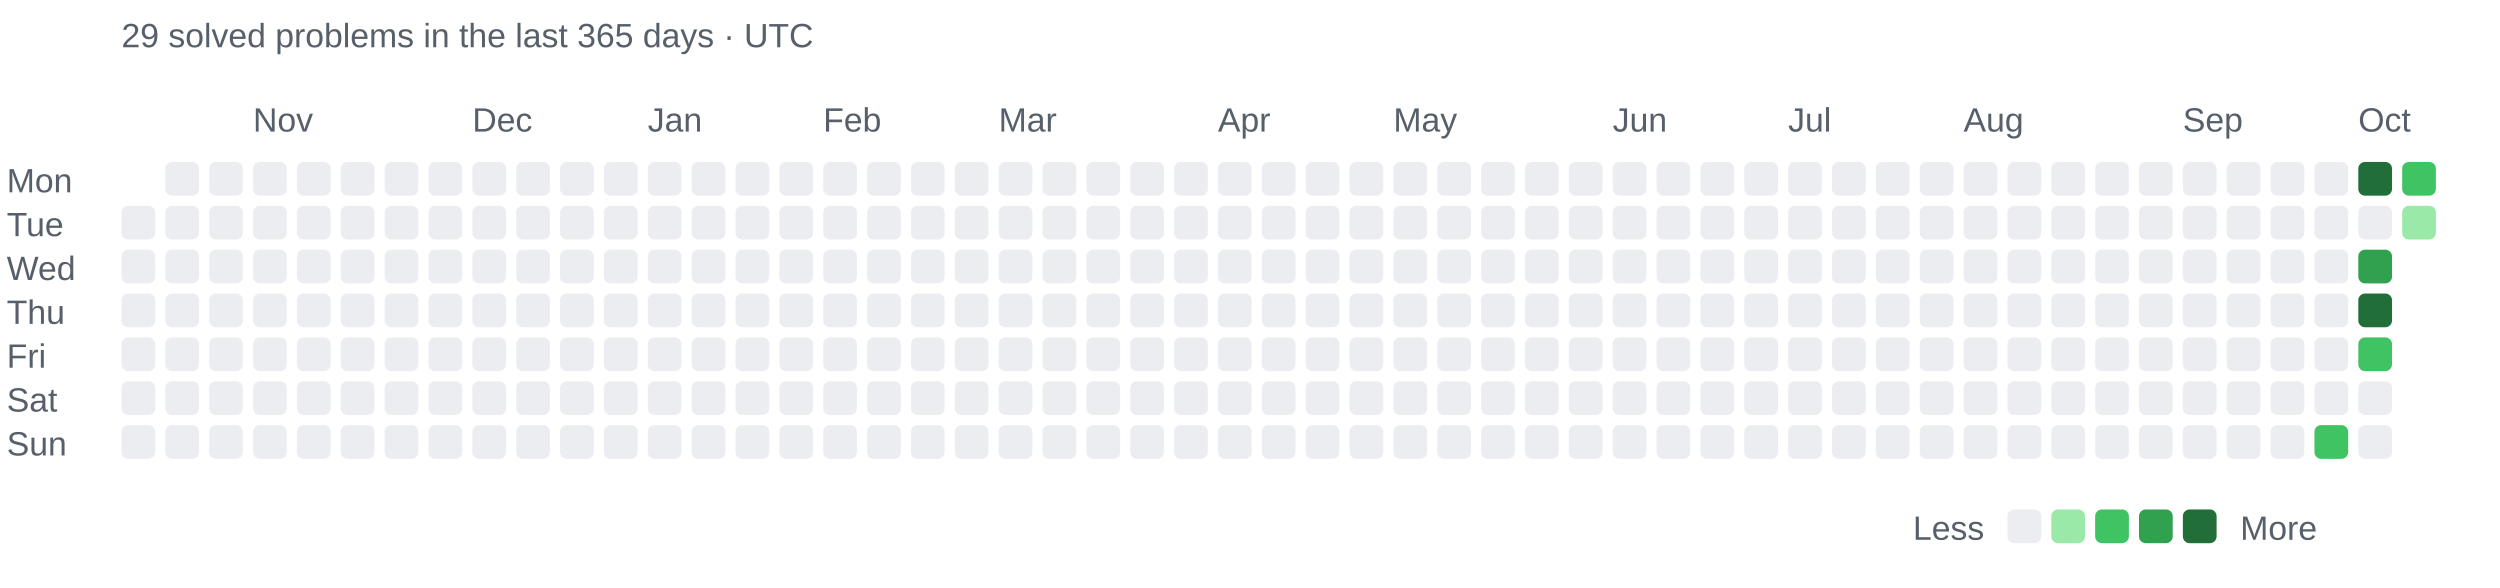
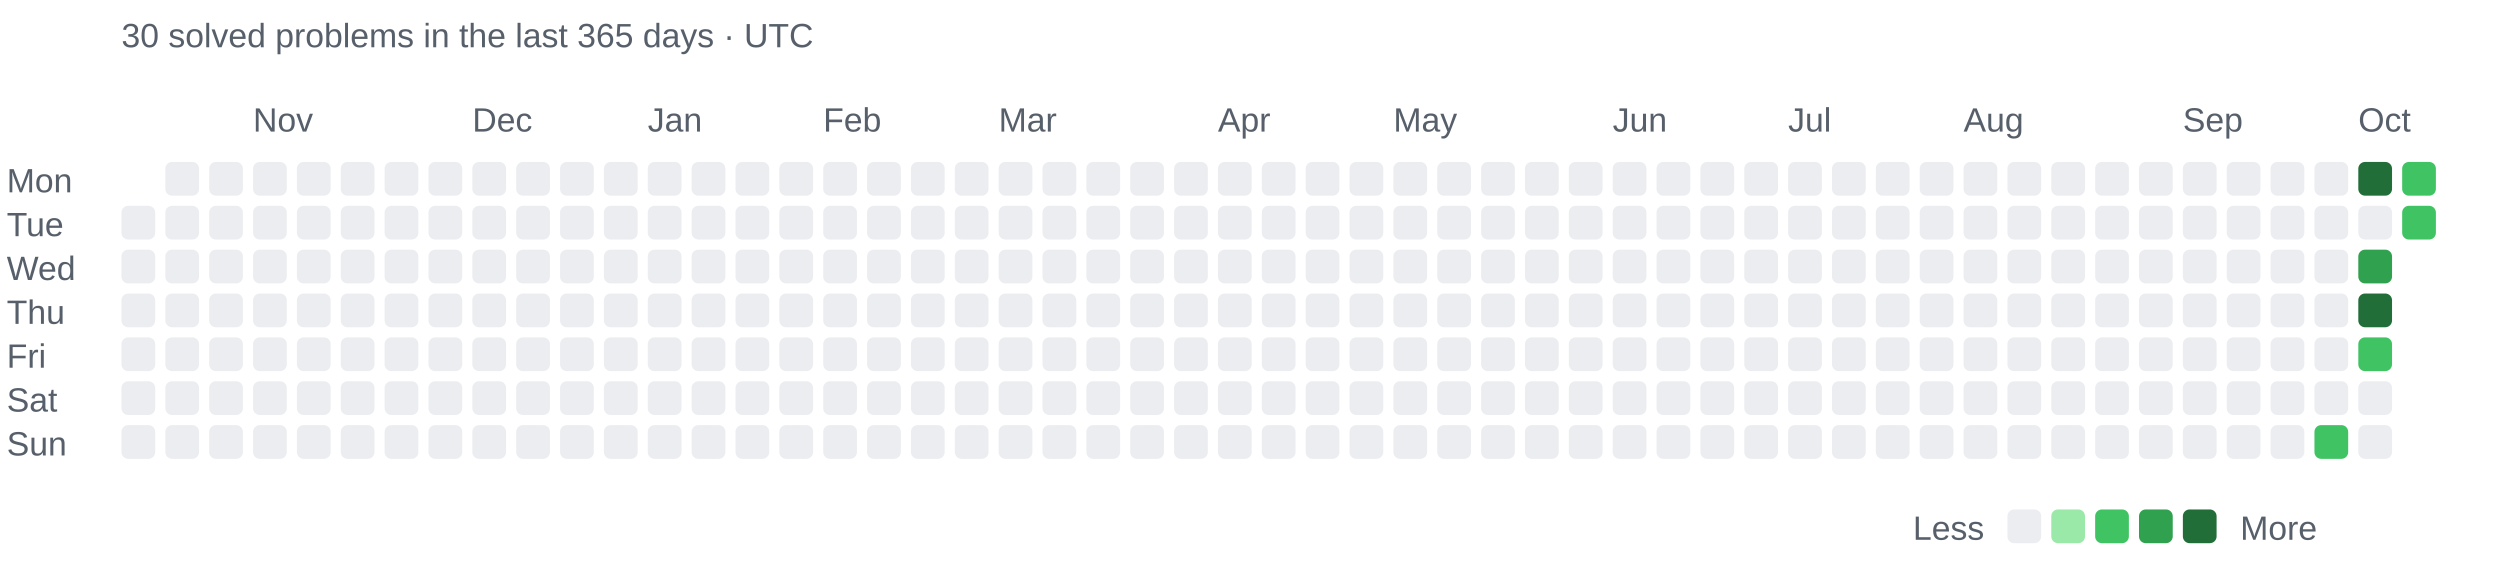
<svg xmlns="http://www.w3.org/2000/svg" width="741" height="174" viewBox="0 0 741 174" role="img" aria-labelledby="title description">
  <g font-family="Arial, sans-serif" font-size="10" fill="#57606a">
-     <text x="36" y="14">29 solved problems in the last 365 days · UTC</text>
+     <text x="36" y="14">30 solved problems in the last 365 days · UTC</text>
    <text x="2" y="57">Mon</text>
    <text x="2" y="70">Tue</text>
    <text x="2" y="83">Wed</text>
    <text x="2" y="96">Thu</text>
    <text x="2" y="109">Fri</text>
    <text x="2" y="122">Sat</text>
    <text x="2" y="135">Sun</text>
    <rect x="36" y="61" width="10" height="10" rx="2" fill="#ebedf0" data-date="2025-10-07" data-count="0" />
    <rect x="36" y="74" width="10" height="10" rx="2" fill="#ebedf0" data-date="2025-10-08" data-count="0" />
    <rect x="36" y="87" width="10" height="10" rx="2" fill="#ebedf0" data-date="2025-10-09" data-count="0" />
    <rect x="36" y="100" width="10" height="10" rx="2" fill="#ebedf0" data-date="2025-10-10" data-count="0" />
    <rect x="36" y="113" width="10" height="10" rx="2" fill="#ebedf0" data-date="2025-10-11" data-count="0" />
    <rect x="36" y="126" width="10" height="10" rx="2" fill="#ebedf0" data-date="2025-10-12" data-count="0" />
    <rect x="49" y="48" width="10" height="10" rx="2" fill="#ebedf0" data-date="2025-10-13" data-count="0" />
    <rect x="49" y="61" width="10" height="10" rx="2" fill="#ebedf0" data-date="2025-10-14" data-count="0" />
    <rect x="49" y="74" width="10" height="10" rx="2" fill="#ebedf0" data-date="2025-10-15" data-count="0" />
    <rect x="49" y="87" width="10" height="10" rx="2" fill="#ebedf0" data-date="2025-10-16" data-count="0" />
    <rect x="49" y="100" width="10" height="10" rx="2" fill="#ebedf0" data-date="2025-10-17" data-count="0" />
    <rect x="49" y="113" width="10" height="10" rx="2" fill="#ebedf0" data-date="2025-10-18" data-count="0" />
    <rect x="49" y="126" width="10" height="10" rx="2" fill="#ebedf0" data-date="2025-10-19" data-count="0" />
    <rect x="62" y="48" width="10" height="10" rx="2" fill="#ebedf0" data-date="2025-10-20" data-count="0" />
    <rect x="62" y="61" width="10" height="10" rx="2" fill="#ebedf0" data-date="2025-10-21" data-count="0" />
    <rect x="62" y="74" width="10" height="10" rx="2" fill="#ebedf0" data-date="2025-10-22" data-count="0" />
    <rect x="62" y="87" width="10" height="10" rx="2" fill="#ebedf0" data-date="2025-10-23" data-count="0" />
    <rect x="62" y="100" width="10" height="10" rx="2" fill="#ebedf0" data-date="2025-10-24" data-count="0" />
    <rect x="62" y="113" width="10" height="10" rx="2" fill="#ebedf0" data-date="2025-10-25" data-count="0" />
    <rect x="62" y="126" width="10" height="10" rx="2" fill="#ebedf0" data-date="2025-10-26" data-count="0" />
    <rect x="75" y="48" width="10" height="10" rx="2" fill="#ebedf0" data-date="2025-10-27" data-count="0" />
    <rect x="75" y="61" width="10" height="10" rx="2" fill="#ebedf0" data-date="2025-10-28" data-count="0" />
    <rect x="75" y="74" width="10" height="10" rx="2" fill="#ebedf0" data-date="2025-10-29" data-count="0" />
    <rect x="75" y="87" width="10" height="10" rx="2" fill="#ebedf0" data-date="2025-10-30" data-count="0" />
    <rect x="75" y="100" width="10" height="10" rx="2" fill="#ebedf0" data-date="2025-10-31" data-count="0" />
    <text x="75" y="39">Nov</text>
    <rect x="75" y="113" width="10" height="10" rx="2" fill="#ebedf0" data-date="2025-11-01" data-count="0" />
    <rect x="75" y="126" width="10" height="10" rx="2" fill="#ebedf0" data-date="2025-11-02" data-count="0" />
    <rect x="88" y="48" width="10" height="10" rx="2" fill="#ebedf0" data-date="2025-11-03" data-count="0" />
    <rect x="88" y="61" width="10" height="10" rx="2" fill="#ebedf0" data-date="2025-11-04" data-count="0" />
    <rect x="88" y="74" width="10" height="10" rx="2" fill="#ebedf0" data-date="2025-11-05" data-count="0" />
    <rect x="88" y="87" width="10" height="10" rx="2" fill="#ebedf0" data-date="2025-11-06" data-count="0" />
    <rect x="88" y="100" width="10" height="10" rx="2" fill="#ebedf0" data-date="2025-11-07" data-count="0" />
    <rect x="88" y="113" width="10" height="10" rx="2" fill="#ebedf0" data-date="2025-11-08" data-count="0" />
    <rect x="88" y="126" width="10" height="10" rx="2" fill="#ebedf0" data-date="2025-11-09" data-count="0" />
    <rect x="101" y="48" width="10" height="10" rx="2" fill="#ebedf0" data-date="2025-11-10" data-count="0" />
    <rect x="101" y="61" width="10" height="10" rx="2" fill="#ebedf0" data-date="2025-11-11" data-count="0" />
    <rect x="101" y="74" width="10" height="10" rx="2" fill="#ebedf0" data-date="2025-11-12" data-count="0" />
    <rect x="101" y="87" width="10" height="10" rx="2" fill="#ebedf0" data-date="2025-11-13" data-count="0" />
    <rect x="101" y="100" width="10" height="10" rx="2" fill="#ebedf0" data-date="2025-11-14" data-count="0" />
    <rect x="101" y="113" width="10" height="10" rx="2" fill="#ebedf0" data-date="2025-11-15" data-count="0" />
    <rect x="101" y="126" width="10" height="10" rx="2" fill="#ebedf0" data-date="2025-11-16" data-count="0" />
    <rect x="114" y="48" width="10" height="10" rx="2" fill="#ebedf0" data-date="2025-11-17" data-count="0" />
    <rect x="114" y="61" width="10" height="10" rx="2" fill="#ebedf0" data-date="2025-11-18" data-count="0" />
    <rect x="114" y="74" width="10" height="10" rx="2" fill="#ebedf0" data-date="2025-11-19" data-count="0" />
    <rect x="114" y="87" width="10" height="10" rx="2" fill="#ebedf0" data-date="2025-11-20" data-count="0" />
    <rect x="114" y="100" width="10" height="10" rx="2" fill="#ebedf0" data-date="2025-11-21" data-count="0" />
    <rect x="114" y="113" width="10" height="10" rx="2" fill="#ebedf0" data-date="2025-11-22" data-count="0" />
    <rect x="114" y="126" width="10" height="10" rx="2" fill="#ebedf0" data-date="2025-11-23" data-count="0" />
    <rect x="127" y="48" width="10" height="10" rx="2" fill="#ebedf0" data-date="2025-11-24" data-count="0" />
    <rect x="127" y="61" width="10" height="10" rx="2" fill="#ebedf0" data-date="2025-11-25" data-count="0" />
    <rect x="127" y="74" width="10" height="10" rx="2" fill="#ebedf0" data-date="2025-11-26" data-count="0" />
    <rect x="127" y="87" width="10" height="10" rx="2" fill="#ebedf0" data-date="2025-11-27" data-count="0" />
    <rect x="127" y="100" width="10" height="10" rx="2" fill="#ebedf0" data-date="2025-11-28" data-count="0" />
    <rect x="127" y="113" width="10" height="10" rx="2" fill="#ebedf0" data-date="2025-11-29" data-count="0" />
    <rect x="127" y="126" width="10" height="10" rx="2" fill="#ebedf0" data-date="2025-11-30" data-count="0" />
    <text x="140" y="39">Dec</text>
    <rect x="140" y="48" width="10" height="10" rx="2" fill="#ebedf0" data-date="2025-12-01" data-count="0" />
    <rect x="140" y="61" width="10" height="10" rx="2" fill="#ebedf0" data-date="2025-12-02" data-count="0" />
    <rect x="140" y="74" width="10" height="10" rx="2" fill="#ebedf0" data-date="2025-12-03" data-count="0" />
    <rect x="140" y="87" width="10" height="10" rx="2" fill="#ebedf0" data-date="2025-12-04" data-count="0" />
    <rect x="140" y="100" width="10" height="10" rx="2" fill="#ebedf0" data-date="2025-12-05" data-count="0" />
    <rect x="140" y="113" width="10" height="10" rx="2" fill="#ebedf0" data-date="2025-12-06" data-count="0" />
    <rect x="140" y="126" width="10" height="10" rx="2" fill="#ebedf0" data-date="2025-12-07" data-count="0" />
    <rect x="153" y="48" width="10" height="10" rx="2" fill="#ebedf0" data-date="2025-12-08" data-count="0" />
    <rect x="153" y="61" width="10" height="10" rx="2" fill="#ebedf0" data-date="2025-12-09" data-count="0" />
    <rect x="153" y="74" width="10" height="10" rx="2" fill="#ebedf0" data-date="2025-12-10" data-count="0" />
    <rect x="153" y="87" width="10" height="10" rx="2" fill="#ebedf0" data-date="2025-12-11" data-count="0" />
    <rect x="153" y="100" width="10" height="10" rx="2" fill="#ebedf0" data-date="2025-12-12" data-count="0" />
    <rect x="153" y="113" width="10" height="10" rx="2" fill="#ebedf0" data-date="2025-12-13" data-count="0" />
    <rect x="153" y="126" width="10" height="10" rx="2" fill="#ebedf0" data-date="2025-12-14" data-count="0" />
    <rect x="166" y="48" width="10" height="10" rx="2" fill="#ebedf0" data-date="2025-12-15" data-count="0" />
    <rect x="166" y="61" width="10" height="10" rx="2" fill="#ebedf0" data-date="2025-12-16" data-count="0" />
    <rect x="166" y="74" width="10" height="10" rx="2" fill="#ebedf0" data-date="2025-12-17" data-count="0" />
    <rect x="166" y="87" width="10" height="10" rx="2" fill="#ebedf0" data-date="2025-12-18" data-count="0" />
    <rect x="166" y="100" width="10" height="10" rx="2" fill="#ebedf0" data-date="2025-12-19" data-count="0" />
    <rect x="166" y="113" width="10" height="10" rx="2" fill="#ebedf0" data-date="2025-12-20" data-count="0" />
    <rect x="166" y="126" width="10" height="10" rx="2" fill="#ebedf0" data-date="2025-12-21" data-count="0" />
    <rect x="179" y="48" width="10" height="10" rx="2" fill="#ebedf0" data-date="2025-12-22" data-count="0" />
    <rect x="179" y="61" width="10" height="10" rx="2" fill="#ebedf0" data-date="2025-12-23" data-count="0" />
    <rect x="179" y="74" width="10" height="10" rx="2" fill="#ebedf0" data-date="2025-12-24" data-count="0" />
    <rect x="179" y="87" width="10" height="10" rx="2" fill="#ebedf0" data-date="2025-12-25" data-count="0" />
    <rect x="179" y="100" width="10" height="10" rx="2" fill="#ebedf0" data-date="2025-12-26" data-count="0" />
    <rect x="179" y="113" width="10" height="10" rx="2" fill="#ebedf0" data-date="2025-12-27" data-count="0" />
    <rect x="179" y="126" width="10" height="10" rx="2" fill="#ebedf0" data-date="2025-12-28" data-count="0" />
    <rect x="192" y="48" width="10" height="10" rx="2" fill="#ebedf0" data-date="2025-12-29" data-count="0" />
    <rect x="192" y="61" width="10" height="10" rx="2" fill="#ebedf0" data-date="2025-12-30" data-count="0" />
    <rect x="192" y="74" width="10" height="10" rx="2" fill="#ebedf0" data-date="2025-12-31" data-count="0" />
    <text x="192" y="39">Jan</text>
    <rect x="192" y="87" width="10" height="10" rx="2" fill="#ebedf0" data-date="2026-01-01" data-count="0" />
    <rect x="192" y="100" width="10" height="10" rx="2" fill="#ebedf0" data-date="2026-01-02" data-count="0" />
    <rect x="192" y="113" width="10" height="10" rx="2" fill="#ebedf0" data-date="2026-01-03" data-count="0" />
    <rect x="192" y="126" width="10" height="10" rx="2" fill="#ebedf0" data-date="2026-01-04" data-count="0" />
    <rect x="205" y="48" width="10" height="10" rx="2" fill="#ebedf0" data-date="2026-01-05" data-count="0" />
    <rect x="205" y="61" width="10" height="10" rx="2" fill="#ebedf0" data-date="2026-01-06" data-count="0" />
    <rect x="205" y="74" width="10" height="10" rx="2" fill="#ebedf0" data-date="2026-01-07" data-count="0" />
    <rect x="205" y="87" width="10" height="10" rx="2" fill="#ebedf0" data-date="2026-01-08" data-count="0" />
    <rect x="205" y="100" width="10" height="10" rx="2" fill="#ebedf0" data-date="2026-01-09" data-count="0" />
    <rect x="205" y="113" width="10" height="10" rx="2" fill="#ebedf0" data-date="2026-01-10" data-count="0" />
    <rect x="205" y="126" width="10" height="10" rx="2" fill="#ebedf0" data-date="2026-01-11" data-count="0" />
    <rect x="218" y="48" width="10" height="10" rx="2" fill="#ebedf0" data-date="2026-01-12" data-count="0" />
    <rect x="218" y="61" width="10" height="10" rx="2" fill="#ebedf0" data-date="2026-01-13" data-count="0" />
    <rect x="218" y="74" width="10" height="10" rx="2" fill="#ebedf0" data-date="2026-01-14" data-count="0" />
    <rect x="218" y="87" width="10" height="10" rx="2" fill="#ebedf0" data-date="2026-01-15" data-count="0" />
    <rect x="218" y="100" width="10" height="10" rx="2" fill="#ebedf0" data-date="2026-01-16" data-count="0" />
    <rect x="218" y="113" width="10" height="10" rx="2" fill="#ebedf0" data-date="2026-01-17" data-count="0" />
    <rect x="218" y="126" width="10" height="10" rx="2" fill="#ebedf0" data-date="2026-01-18" data-count="0" />
    <rect x="231" y="48" width="10" height="10" rx="2" fill="#ebedf0" data-date="2026-01-19" data-count="0" />
    <rect x="231" y="61" width="10" height="10" rx="2" fill="#ebedf0" data-date="2026-01-20" data-count="0" />
    <rect x="231" y="74" width="10" height="10" rx="2" fill="#ebedf0" data-date="2026-01-21" data-count="0" />
    <rect x="231" y="87" width="10" height="10" rx="2" fill="#ebedf0" data-date="2026-01-22" data-count="0" />
    <rect x="231" y="100" width="10" height="10" rx="2" fill="#ebedf0" data-date="2026-01-23" data-count="0" />
    <rect x="231" y="113" width="10" height="10" rx="2" fill="#ebedf0" data-date="2026-01-24" data-count="0" />
    <rect x="231" y="126" width="10" height="10" rx="2" fill="#ebedf0" data-date="2026-01-25" data-count="0" />
    <rect x="244" y="48" width="10" height="10" rx="2" fill="#ebedf0" data-date="2026-01-26" data-count="0" />
    <rect x="244" y="61" width="10" height="10" rx="2" fill="#ebedf0" data-date="2026-01-27" data-count="0" />
    <rect x="244" y="74" width="10" height="10" rx="2" fill="#ebedf0" data-date="2026-01-28" data-count="0" />
    <rect x="244" y="87" width="10" height="10" rx="2" fill="#ebedf0" data-date="2026-01-29" data-count="0" />
    <rect x="244" y="100" width="10" height="10" rx="2" fill="#ebedf0" data-date="2026-01-30" data-count="0" />
    <rect x="244" y="113" width="10" height="10" rx="2" fill="#ebedf0" data-date="2026-01-31" data-count="0" />
    <text x="244" y="39">Feb</text>
    <rect x="244" y="126" width="10" height="10" rx="2" fill="#ebedf0" data-date="2026-02-01" data-count="0" />
    <rect x="257" y="48" width="10" height="10" rx="2" fill="#ebedf0" data-date="2026-02-02" data-count="0" />
    <rect x="257" y="61" width="10" height="10" rx="2" fill="#ebedf0" data-date="2026-02-03" data-count="0" />
    <rect x="257" y="74" width="10" height="10" rx="2" fill="#ebedf0" data-date="2026-02-04" data-count="0" />
    <rect x="257" y="87" width="10" height="10" rx="2" fill="#ebedf0" data-date="2026-02-05" data-count="0" />
    <rect x="257" y="100" width="10" height="10" rx="2" fill="#ebedf0" data-date="2026-02-06" data-count="0" />
    <rect x="257" y="113" width="10" height="10" rx="2" fill="#ebedf0" data-date="2026-02-07" data-count="0" />
    <rect x="257" y="126" width="10" height="10" rx="2" fill="#ebedf0" data-date="2026-02-08" data-count="0" />
    <rect x="270" y="48" width="10" height="10" rx="2" fill="#ebedf0" data-date="2026-02-09" data-count="0" />
    <rect x="270" y="61" width="10" height="10" rx="2" fill="#ebedf0" data-date="2026-02-10" data-count="0" />
    <rect x="270" y="74" width="10" height="10" rx="2" fill="#ebedf0" data-date="2026-02-11" data-count="0" />
    <rect x="270" y="87" width="10" height="10" rx="2" fill="#ebedf0" data-date="2026-02-12" data-count="0" />
    <rect x="270" y="100" width="10" height="10" rx="2" fill="#ebedf0" data-date="2026-02-13" data-count="0" />
    <rect x="270" y="113" width="10" height="10" rx="2" fill="#ebedf0" data-date="2026-02-14" data-count="0" />
    <rect x="270" y="126" width="10" height="10" rx="2" fill="#ebedf0" data-date="2026-02-15" data-count="0" />
    <rect x="283" y="48" width="10" height="10" rx="2" fill="#ebedf0" data-date="2026-02-16" data-count="0" />
    <rect x="283" y="61" width="10" height="10" rx="2" fill="#ebedf0" data-date="2026-02-17" data-count="0" />
    <rect x="283" y="74" width="10" height="10" rx="2" fill="#ebedf0" data-date="2026-02-18" data-count="0" />
    <rect x="283" y="87" width="10" height="10" rx="2" fill="#ebedf0" data-date="2026-02-19" data-count="0" />
    <rect x="283" y="100" width="10" height="10" rx="2" fill="#ebedf0" data-date="2026-02-20" data-count="0" />
    <rect x="283" y="113" width="10" height="10" rx="2" fill="#ebedf0" data-date="2026-02-21" data-count="0" />
    <rect x="283" y="126" width="10" height="10" rx="2" fill="#ebedf0" data-date="2026-02-22" data-count="0" />
    <rect x="296" y="48" width="10" height="10" rx="2" fill="#ebedf0" data-date="2026-02-23" data-count="0" />
    <rect x="296" y="61" width="10" height="10" rx="2" fill="#ebedf0" data-date="2026-02-24" data-count="0" />
    <rect x="296" y="74" width="10" height="10" rx="2" fill="#ebedf0" data-date="2026-02-25" data-count="0" />
    <rect x="296" y="87" width="10" height="10" rx="2" fill="#ebedf0" data-date="2026-02-26" data-count="0" />
    <rect x="296" y="100" width="10" height="10" rx="2" fill="#ebedf0" data-date="2026-02-27" data-count="0" />
    <rect x="296" y="113" width="10" height="10" rx="2" fill="#ebedf0" data-date="2026-02-28" data-count="0" />
    <text x="296" y="39">Mar</text>
    <rect x="296" y="126" width="10" height="10" rx="2" fill="#ebedf0" data-date="2026-03-01" data-count="0" />
    <rect x="309" y="48" width="10" height="10" rx="2" fill="#ebedf0" data-date="2026-03-02" data-count="0" />
    <rect x="309" y="61" width="10" height="10" rx="2" fill="#ebedf0" data-date="2026-03-03" data-count="0" />
    <rect x="309" y="74" width="10" height="10" rx="2" fill="#ebedf0" data-date="2026-03-04" data-count="0" />
    <rect x="309" y="87" width="10" height="10" rx="2" fill="#ebedf0" data-date="2026-03-05" data-count="0" />
    <rect x="309" y="100" width="10" height="10" rx="2" fill="#ebedf0" data-date="2026-03-06" data-count="0" />
    <rect x="309" y="113" width="10" height="10" rx="2" fill="#ebedf0" data-date="2026-03-07" data-count="0" />
    <rect x="309" y="126" width="10" height="10" rx="2" fill="#ebedf0" data-date="2026-03-08" data-count="0" />
    <rect x="322" y="48" width="10" height="10" rx="2" fill="#ebedf0" data-date="2026-03-09" data-count="0" />
    <rect x="322" y="61" width="10" height="10" rx="2" fill="#ebedf0" data-date="2026-03-10" data-count="0" />
    <rect x="322" y="74" width="10" height="10" rx="2" fill="#ebedf0" data-date="2026-03-11" data-count="0" />
    <rect x="322" y="87" width="10" height="10" rx="2" fill="#ebedf0" data-date="2026-03-12" data-count="0" />
    <rect x="322" y="100" width="10" height="10" rx="2" fill="#ebedf0" data-date="2026-03-13" data-count="0" />
    <rect x="322" y="113" width="10" height="10" rx="2" fill="#ebedf0" data-date="2026-03-14" data-count="0" />
    <rect x="322" y="126" width="10" height="10" rx="2" fill="#ebedf0" data-date="2026-03-15" data-count="0" />
    <rect x="335" y="48" width="10" height="10" rx="2" fill="#ebedf0" data-date="2026-03-16" data-count="0" />
    <rect x="335" y="61" width="10" height="10" rx="2" fill="#ebedf0" data-date="2026-03-17" data-count="0" />
    <rect x="335" y="74" width="10" height="10" rx="2" fill="#ebedf0" data-date="2026-03-18" data-count="0" />
    <rect x="335" y="87" width="10" height="10" rx="2" fill="#ebedf0" data-date="2026-03-19" data-count="0" />
    <rect x="335" y="100" width="10" height="10" rx="2" fill="#ebedf0" data-date="2026-03-20" data-count="0" />
    <rect x="335" y="113" width="10" height="10" rx="2" fill="#ebedf0" data-date="2026-03-21" data-count="0" />
    <rect x="335" y="126" width="10" height="10" rx="2" fill="#ebedf0" data-date="2026-03-22" data-count="0" />
    <rect x="348" y="48" width="10" height="10" rx="2" fill="#ebedf0" data-date="2026-03-23" data-count="0" />
    <rect x="348" y="61" width="10" height="10" rx="2" fill="#ebedf0" data-date="2026-03-24" data-count="0" />
    <rect x="348" y="74" width="10" height="10" rx="2" fill="#ebedf0" data-date="2026-03-25" data-count="0" />
    <rect x="348" y="87" width="10" height="10" rx="2" fill="#ebedf0" data-date="2026-03-26" data-count="0" />
    <rect x="348" y="100" width="10" height="10" rx="2" fill="#ebedf0" data-date="2026-03-27" data-count="0" />
    <rect x="348" y="113" width="10" height="10" rx="2" fill="#ebedf0" data-date="2026-03-28" data-count="0" />
    <rect x="348" y="126" width="10" height="10" rx="2" fill="#ebedf0" data-date="2026-03-29" data-count="0" />
    <rect x="361" y="48" width="10" height="10" rx="2" fill="#ebedf0" data-date="2026-03-30" data-count="0" />
    <rect x="361" y="61" width="10" height="10" rx="2" fill="#ebedf0" data-date="2026-03-31" data-count="0" />
    <text x="361" y="39">Apr</text>
    <rect x="361" y="74" width="10" height="10" rx="2" fill="#ebedf0" data-date="2026-04-01" data-count="0" />
    <rect x="361" y="87" width="10" height="10" rx="2" fill="#ebedf0" data-date="2026-04-02" data-count="0" />
    <rect x="361" y="100" width="10" height="10" rx="2" fill="#ebedf0" data-date="2026-04-03" data-count="0" />
    <rect x="361" y="113" width="10" height="10" rx="2" fill="#ebedf0" data-date="2026-04-04" data-count="0" />
    <rect x="361" y="126" width="10" height="10" rx="2" fill="#ebedf0" data-date="2026-04-05" data-count="0" />
    <rect x="374" y="48" width="10" height="10" rx="2" fill="#ebedf0" data-date="2026-04-06" data-count="0" />
    <rect x="374" y="61" width="10" height="10" rx="2" fill="#ebedf0" data-date="2026-04-07" data-count="0" />
    <rect x="374" y="74" width="10" height="10" rx="2" fill="#ebedf0" data-date="2026-04-08" data-count="0" />
    <rect x="374" y="87" width="10" height="10" rx="2" fill="#ebedf0" data-date="2026-04-09" data-count="0" />
    <rect x="374" y="100" width="10" height="10" rx="2" fill="#ebedf0" data-date="2026-04-10" data-count="0" />
    <rect x="374" y="113" width="10" height="10" rx="2" fill="#ebedf0" data-date="2026-04-11" data-count="0" />
    <rect x="374" y="126" width="10" height="10" rx="2" fill="#ebedf0" data-date="2026-04-12" data-count="0" />
    <rect x="387" y="48" width="10" height="10" rx="2" fill="#ebedf0" data-date="2026-04-13" data-count="0" />
    <rect x="387" y="61" width="10" height="10" rx="2" fill="#ebedf0" data-date="2026-04-14" data-count="0" />
    <rect x="387" y="74" width="10" height="10" rx="2" fill="#ebedf0" data-date="2026-04-15" data-count="0" />
    <rect x="387" y="87" width="10" height="10" rx="2" fill="#ebedf0" data-date="2026-04-16" data-count="0" />
    <rect x="387" y="100" width="10" height="10" rx="2" fill="#ebedf0" data-date="2026-04-17" data-count="0" />
    <rect x="387" y="113" width="10" height="10" rx="2" fill="#ebedf0" data-date="2026-04-18" data-count="0" />
    <rect x="387" y="126" width="10" height="10" rx="2" fill="#ebedf0" data-date="2026-04-19" data-count="0" />
    <rect x="400" y="48" width="10" height="10" rx="2" fill="#ebedf0" data-date="2026-04-20" data-count="0" />
    <rect x="400" y="61" width="10" height="10" rx="2" fill="#ebedf0" data-date="2026-04-21" data-count="0" />
    <rect x="400" y="74" width="10" height="10" rx="2" fill="#ebedf0" data-date="2026-04-22" data-count="0" />
    <rect x="400" y="87" width="10" height="10" rx="2" fill="#ebedf0" data-date="2026-04-23" data-count="0" />
    <rect x="400" y="100" width="10" height="10" rx="2" fill="#ebedf0" data-date="2026-04-24" data-count="0" />
    <rect x="400" y="113" width="10" height="10" rx="2" fill="#ebedf0" data-date="2026-04-25" data-count="0" />
    <rect x="400" y="126" width="10" height="10" rx="2" fill="#ebedf0" data-date="2026-04-26" data-count="0" />
    <rect x="413" y="48" width="10" height="10" rx="2" fill="#ebedf0" data-date="2026-04-27" data-count="0" />
    <rect x="413" y="61" width="10" height="10" rx="2" fill="#ebedf0" data-date="2026-04-28" data-count="0" />
    <rect x="413" y="74" width="10" height="10" rx="2" fill="#ebedf0" data-date="2026-04-29" data-count="0" />
    <rect x="413" y="87" width="10" height="10" rx="2" fill="#ebedf0" data-date="2026-04-30" data-count="0" />
    <text x="413" y="39">May</text>
    <rect x="413" y="100" width="10" height="10" rx="2" fill="#ebedf0" data-date="2026-05-01" data-count="0" />
    <rect x="413" y="113" width="10" height="10" rx="2" fill="#ebedf0" data-date="2026-05-02" data-count="0" />
    <rect x="413" y="126" width="10" height="10" rx="2" fill="#ebedf0" data-date="2026-05-03" data-count="0" />
    <rect x="426" y="48" width="10" height="10" rx="2" fill="#ebedf0" data-date="2026-05-04" data-count="0" />
    <rect x="426" y="61" width="10" height="10" rx="2" fill="#ebedf0" data-date="2026-05-05" data-count="0" />
    <rect x="426" y="74" width="10" height="10" rx="2" fill="#ebedf0" data-date="2026-05-06" data-count="0" />
    <rect x="426" y="87" width="10" height="10" rx="2" fill="#ebedf0" data-date="2026-05-07" data-count="0" />
    <rect x="426" y="100" width="10" height="10" rx="2" fill="#ebedf0" data-date="2026-05-08" data-count="0" />
    <rect x="426" y="113" width="10" height="10" rx="2" fill="#ebedf0" data-date="2026-05-09" data-count="0" />
    <rect x="426" y="126" width="10" height="10" rx="2" fill="#ebedf0" data-date="2026-05-10" data-count="0" />
    <rect x="439" y="48" width="10" height="10" rx="2" fill="#ebedf0" data-date="2026-05-11" data-count="0" />
    <rect x="439" y="61" width="10" height="10" rx="2" fill="#ebedf0" data-date="2026-05-12" data-count="0" />
    <rect x="439" y="74" width="10" height="10" rx="2" fill="#ebedf0" data-date="2026-05-13" data-count="0" />
    <rect x="439" y="87" width="10" height="10" rx="2" fill="#ebedf0" data-date="2026-05-14" data-count="0" />
    <rect x="439" y="100" width="10" height="10" rx="2" fill="#ebedf0" data-date="2026-05-15" data-count="0" />
    <rect x="439" y="113" width="10" height="10" rx="2" fill="#ebedf0" data-date="2026-05-16" data-count="0" />
    <rect x="439" y="126" width="10" height="10" rx="2" fill="#ebedf0" data-date="2026-05-17" data-count="0" />
    <rect x="452" y="48" width="10" height="10" rx="2" fill="#ebedf0" data-date="2026-05-18" data-count="0" />
    <rect x="452" y="61" width="10" height="10" rx="2" fill="#ebedf0" data-date="2026-05-19" data-count="0" />
    <rect x="452" y="74" width="10" height="10" rx="2" fill="#ebedf0" data-date="2026-05-20" data-count="0" />
    <rect x="452" y="87" width="10" height="10" rx="2" fill="#ebedf0" data-date="2026-05-21" data-count="0" />
    <rect x="452" y="100" width="10" height="10" rx="2" fill="#ebedf0" data-date="2026-05-22" data-count="0" />
    <rect x="452" y="113" width="10" height="10" rx="2" fill="#ebedf0" data-date="2026-05-23" data-count="0" />
    <rect x="452" y="126" width="10" height="10" rx="2" fill="#ebedf0" data-date="2026-05-24" data-count="0" />
    <rect x="465" y="48" width="10" height="10" rx="2" fill="#ebedf0" data-date="2026-05-25" data-count="0" />
    <rect x="465" y="61" width="10" height="10" rx="2" fill="#ebedf0" data-date="2026-05-26" data-count="0" />
    <rect x="465" y="74" width="10" height="10" rx="2" fill="#ebedf0" data-date="2026-05-27" data-count="0" />
    <rect x="465" y="87" width="10" height="10" rx="2" fill="#ebedf0" data-date="2026-05-28" data-count="0" />
    <rect x="465" y="100" width="10" height="10" rx="2" fill="#ebedf0" data-date="2026-05-29" data-count="0" />
    <rect x="465" y="113" width="10" height="10" rx="2" fill="#ebedf0" data-date="2026-05-30" data-count="0" />
    <rect x="465" y="126" width="10" height="10" rx="2" fill="#ebedf0" data-date="2026-05-31" data-count="0" />
    <text x="478" y="39">Jun</text>
    <rect x="478" y="48" width="10" height="10" rx="2" fill="#ebedf0" data-date="2026-06-01" data-count="0" />
    <rect x="478" y="61" width="10" height="10" rx="2" fill="#ebedf0" data-date="2026-06-02" data-count="0" />
    <rect x="478" y="74" width="10" height="10" rx="2" fill="#ebedf0" data-date="2026-06-03" data-count="0" />
    <rect x="478" y="87" width="10" height="10" rx="2" fill="#ebedf0" data-date="2026-06-04" data-count="0" />
    <rect x="478" y="100" width="10" height="10" rx="2" fill="#ebedf0" data-date="2026-06-05" data-count="0" />
    <rect x="478" y="113" width="10" height="10" rx="2" fill="#ebedf0" data-date="2026-06-06" data-count="0" />
    <rect x="478" y="126" width="10" height="10" rx="2" fill="#ebedf0" data-date="2026-06-07" data-count="0" />
    <rect x="491" y="48" width="10" height="10" rx="2" fill="#ebedf0" data-date="2026-06-08" data-count="0" />
    <rect x="491" y="61" width="10" height="10" rx="2" fill="#ebedf0" data-date="2026-06-09" data-count="0" />
    <rect x="491" y="74" width="10" height="10" rx="2" fill="#ebedf0" data-date="2026-06-10" data-count="0" />
    <rect x="491" y="87" width="10" height="10" rx="2" fill="#ebedf0" data-date="2026-06-11" data-count="0" />
    <rect x="491" y="100" width="10" height="10" rx="2" fill="#ebedf0" data-date="2026-06-12" data-count="0" />
    <rect x="491" y="113" width="10" height="10" rx="2" fill="#ebedf0" data-date="2026-06-13" data-count="0" />
    <rect x="491" y="126" width="10" height="10" rx="2" fill="#ebedf0" data-date="2026-06-14" data-count="0" />
    <rect x="504" y="48" width="10" height="10" rx="2" fill="#ebedf0" data-date="2026-06-15" data-count="0" />
    <rect x="504" y="61" width="10" height="10" rx="2" fill="#ebedf0" data-date="2026-06-16" data-count="0" />
    <rect x="504" y="74" width="10" height="10" rx="2" fill="#ebedf0" data-date="2026-06-17" data-count="0" />
    <rect x="504" y="87" width="10" height="10" rx="2" fill="#ebedf0" data-date="2026-06-18" data-count="0" />
    <rect x="504" y="100" width="10" height="10" rx="2" fill="#ebedf0" data-date="2026-06-19" data-count="0" />
    <rect x="504" y="113" width="10" height="10" rx="2" fill="#ebedf0" data-date="2026-06-20" data-count="0" />
    <rect x="504" y="126" width="10" height="10" rx="2" fill="#ebedf0" data-date="2026-06-21" data-count="0" />
    <rect x="517" y="48" width="10" height="10" rx="2" fill="#ebedf0" data-date="2026-06-22" data-count="0" />
    <rect x="517" y="61" width="10" height="10" rx="2" fill="#ebedf0" data-date="2026-06-23" data-count="0" />
    <rect x="517" y="74" width="10" height="10" rx="2" fill="#ebedf0" data-date="2026-06-24" data-count="0" />
    <rect x="517" y="87" width="10" height="10" rx="2" fill="#ebedf0" data-date="2026-06-25" data-count="0" />
    <rect x="517" y="100" width="10" height="10" rx="2" fill="#ebedf0" data-date="2026-06-26" data-count="0" />
    <rect x="517" y="113" width="10" height="10" rx="2" fill="#ebedf0" data-date="2026-06-27" data-count="0" />
    <rect x="517" y="126" width="10" height="10" rx="2" fill="#ebedf0" data-date="2026-06-28" data-count="0" />
    <rect x="530" y="48" width="10" height="10" rx="2" fill="#ebedf0" data-date="2026-06-29" data-count="0" />
    <rect x="530" y="61" width="10" height="10" rx="2" fill="#ebedf0" data-date="2026-06-30" data-count="0" />
    <text x="530" y="39">Jul</text>
    <rect x="530" y="74" width="10" height="10" rx="2" fill="#ebedf0" data-date="2026-07-01" data-count="0" />
    <rect x="530" y="87" width="10" height="10" rx="2" fill="#ebedf0" data-date="2026-07-02" data-count="0" />
    <rect x="530" y="100" width="10" height="10" rx="2" fill="#ebedf0" data-date="2026-07-03" data-count="0" />
    <rect x="530" y="113" width="10" height="10" rx="2" fill="#ebedf0" data-date="2026-07-04" data-count="0" />
    <rect x="530" y="126" width="10" height="10" rx="2" fill="#ebedf0" data-date="2026-07-05" data-count="0" />
    <rect x="543" y="48" width="10" height="10" rx="2" fill="#ebedf0" data-date="2026-07-06" data-count="0" />
    <rect x="543" y="61" width="10" height="10" rx="2" fill="#ebedf0" data-date="2026-07-07" data-count="0" />
    <rect x="543" y="74" width="10" height="10" rx="2" fill="#ebedf0" data-date="2026-07-08" data-count="0" />
    <rect x="543" y="87" width="10" height="10" rx="2" fill="#ebedf0" data-date="2026-07-09" data-count="0" />
    <rect x="543" y="100" width="10" height="10" rx="2" fill="#ebedf0" data-date="2026-07-10" data-count="0" />
    <rect x="543" y="113" width="10" height="10" rx="2" fill="#ebedf0" data-date="2026-07-11" data-count="0" />
    <rect x="543" y="126" width="10" height="10" rx="2" fill="#ebedf0" data-date="2026-07-12" data-count="0" />
    <rect x="556" y="48" width="10" height="10" rx="2" fill="#ebedf0" data-date="2026-07-13" data-count="0" />
    <rect x="556" y="61" width="10" height="10" rx="2" fill="#ebedf0" data-date="2026-07-14" data-count="0" />
    <rect x="556" y="74" width="10" height="10" rx="2" fill="#ebedf0" data-date="2026-07-15" data-count="0" />
    <rect x="556" y="87" width="10" height="10" rx="2" fill="#ebedf0" data-date="2026-07-16" data-count="0" />
    <rect x="556" y="100" width="10" height="10" rx="2" fill="#ebedf0" data-date="2026-07-17" data-count="0" />
    <rect x="556" y="113" width="10" height="10" rx="2" fill="#ebedf0" data-date="2026-07-18" data-count="0" />
    <rect x="556" y="126" width="10" height="10" rx="2" fill="#ebedf0" data-date="2026-07-19" data-count="0" />
    <rect x="569" y="48" width="10" height="10" rx="2" fill="#ebedf0" data-date="2026-07-20" data-count="0" />
    <rect x="569" y="61" width="10" height="10" rx="2" fill="#ebedf0" data-date="2026-07-21" data-count="0" />
    <rect x="569" y="74" width="10" height="10" rx="2" fill="#ebedf0" data-date="2026-07-22" data-count="0" />
    <rect x="569" y="87" width="10" height="10" rx="2" fill="#ebedf0" data-date="2026-07-23" data-count="0" />
    <rect x="569" y="100" width="10" height="10" rx="2" fill="#ebedf0" data-date="2026-07-24" data-count="0" />
    <rect x="569" y="113" width="10" height="10" rx="2" fill="#ebedf0" data-date="2026-07-25" data-count="0" />
    <rect x="569" y="126" width="10" height="10" rx="2" fill="#ebedf0" data-date="2026-07-26" data-count="0" />
    <rect x="582" y="48" width="10" height="10" rx="2" fill="#ebedf0" data-date="2026-07-27" data-count="0" />
    <rect x="582" y="61" width="10" height="10" rx="2" fill="#ebedf0" data-date="2026-07-28" data-count="0" />
    <rect x="582" y="74" width="10" height="10" rx="2" fill="#ebedf0" data-date="2026-07-29" data-count="0" />
    <rect x="582" y="87" width="10" height="10" rx="2" fill="#ebedf0" data-date="2026-07-30" data-count="0" />
    <rect x="582" y="100" width="10" height="10" rx="2" fill="#ebedf0" data-date="2026-07-31" data-count="0" />
    <text x="582" y="39">Aug</text>
    <rect x="582" y="113" width="10" height="10" rx="2" fill="#ebedf0" data-date="2026-08-01" data-count="0" />
    <rect x="582" y="126" width="10" height="10" rx="2" fill="#ebedf0" data-date="2026-08-02" data-count="0" />
    <rect x="595" y="48" width="10" height="10" rx="2" fill="#ebedf0" data-date="2026-08-03" data-count="0" />
    <rect x="595" y="61" width="10" height="10" rx="2" fill="#ebedf0" data-date="2026-08-04" data-count="0" />
    <rect x="595" y="74" width="10" height="10" rx="2" fill="#ebedf0" data-date="2026-08-05" data-count="0" />
    <rect x="595" y="87" width="10" height="10" rx="2" fill="#ebedf0" data-date="2026-08-06" data-count="0" />
    <rect x="595" y="100" width="10" height="10" rx="2" fill="#ebedf0" data-date="2026-08-07" data-count="0" />
    <rect x="595" y="113" width="10" height="10" rx="2" fill="#ebedf0" data-date="2026-08-08" data-count="0" />
    <rect x="595" y="126" width="10" height="10" rx="2" fill="#ebedf0" data-date="2026-08-09" data-count="0" />
    <rect x="608" y="48" width="10" height="10" rx="2" fill="#ebedf0" data-date="2026-08-10" data-count="0" />
    <rect x="608" y="61" width="10" height="10" rx="2" fill="#ebedf0" data-date="2026-08-11" data-count="0" />
    <rect x="608" y="74" width="10" height="10" rx="2" fill="#ebedf0" data-date="2026-08-12" data-count="0" />
    <rect x="608" y="87" width="10" height="10" rx="2" fill="#ebedf0" data-date="2026-08-13" data-count="0" />
    <rect x="608" y="100" width="10" height="10" rx="2" fill="#ebedf0" data-date="2026-08-14" data-count="0" />
    <rect x="608" y="113" width="10" height="10" rx="2" fill="#ebedf0" data-date="2026-08-15" data-count="0" />
    <rect x="608" y="126" width="10" height="10" rx="2" fill="#ebedf0" data-date="2026-08-16" data-count="0" />
    <rect x="621" y="48" width="10" height="10" rx="2" fill="#ebedf0" data-date="2026-08-17" data-count="0" />
    <rect x="621" y="61" width="10" height="10" rx="2" fill="#ebedf0" data-date="2026-08-18" data-count="0" />
    <rect x="621" y="74" width="10" height="10" rx="2" fill="#ebedf0" data-date="2026-08-19" data-count="0" />
    <rect x="621" y="87" width="10" height="10" rx="2" fill="#ebedf0" data-date="2026-08-20" data-count="0" />
    <rect x="621" y="100" width="10" height="10" rx="2" fill="#ebedf0" data-date="2026-08-21" data-count="0" />
    <rect x="621" y="113" width="10" height="10" rx="2" fill="#ebedf0" data-date="2026-08-22" data-count="0" />
    <rect x="621" y="126" width="10" height="10" rx="2" fill="#ebedf0" data-date="2026-08-23" data-count="0" />
    <rect x="634" y="48" width="10" height="10" rx="2" fill="#ebedf0" data-date="2026-08-24" data-count="0" />
    <rect x="634" y="61" width="10" height="10" rx="2" fill="#ebedf0" data-date="2026-08-25" data-count="0" />
    <rect x="634" y="74" width="10" height="10" rx="2" fill="#ebedf0" data-date="2026-08-26" data-count="0" />
    <rect x="634" y="87" width="10" height="10" rx="2" fill="#ebedf0" data-date="2026-08-27" data-count="0" />
    <rect x="634" y="100" width="10" height="10" rx="2" fill="#ebedf0" data-date="2026-08-28" data-count="0" />
    <rect x="634" y="113" width="10" height="10" rx="2" fill="#ebedf0" data-date="2026-08-29" data-count="0" />
    <rect x="634" y="126" width="10" height="10" rx="2" fill="#ebedf0" data-date="2026-08-30" data-count="0" />
    <rect x="647" y="48" width="10" height="10" rx="2" fill="#ebedf0" data-date="2026-08-31" data-count="0" />
    <text x="647" y="39">Sep</text>
    <rect x="647" y="61" width="10" height="10" rx="2" fill="#ebedf0" data-date="2026-09-01" data-count="0" />
    <rect x="647" y="74" width="10" height="10" rx="2" fill="#ebedf0" data-date="2026-09-02" data-count="0" />
    <rect x="647" y="87" width="10" height="10" rx="2" fill="#ebedf0" data-date="2026-09-03" data-count="0" />
    <rect x="647" y="100" width="10" height="10" rx="2" fill="#ebedf0" data-date="2026-09-04" data-count="0" />
    <rect x="647" y="113" width="10" height="10" rx="2" fill="#ebedf0" data-date="2026-09-05" data-count="0" />
    <rect x="647" y="126" width="10" height="10" rx="2" fill="#ebedf0" data-date="2026-09-06" data-count="0" />
    <rect x="660" y="48" width="10" height="10" rx="2" fill="#ebedf0" data-date="2026-09-07" data-count="0" />
    <rect x="660" y="61" width="10" height="10" rx="2" fill="#ebedf0" data-date="2026-09-08" data-count="0" />
    <rect x="660" y="74" width="10" height="10" rx="2" fill="#ebedf0" data-date="2026-09-09" data-count="0" />
    <rect x="660" y="87" width="10" height="10" rx="2" fill="#ebedf0" data-date="2026-09-10" data-count="0" />
    <rect x="660" y="100" width="10" height="10" rx="2" fill="#ebedf0" data-date="2026-09-11" data-count="0" />
    <rect x="660" y="113" width="10" height="10" rx="2" fill="#ebedf0" data-date="2026-09-12" data-count="0" />
    <rect x="660" y="126" width="10" height="10" rx="2" fill="#ebedf0" data-date="2026-09-13" data-count="0" />
    <rect x="673" y="48" width="10" height="10" rx="2" fill="#ebedf0" data-date="2026-09-14" data-count="0" />
    <rect x="673" y="61" width="10" height="10" rx="2" fill="#ebedf0" data-date="2026-09-15" data-count="0" />
    <rect x="673" y="74" width="10" height="10" rx="2" fill="#ebedf0" data-date="2026-09-16" data-count="0" />
    <rect x="673" y="87" width="10" height="10" rx="2" fill="#ebedf0" data-date="2026-09-17" data-count="0" />
    <rect x="673" y="100" width="10" height="10" rx="2" fill="#ebedf0" data-date="2026-09-18" data-count="0" />
    <rect x="673" y="113" width="10" height="10" rx="2" fill="#ebedf0" data-date="2026-09-19" data-count="0" />
    <rect x="673" y="126" width="10" height="10" rx="2" fill="#ebedf0" data-date="2026-09-20" data-count="0" />
    <rect x="686" y="48" width="10" height="10" rx="2" fill="#ebedf0" data-date="2026-09-21" data-count="0" />
    <rect x="686" y="61" width="10" height="10" rx="2" fill="#ebedf0" data-date="2026-09-22" data-count="0" />
    <rect x="686" y="74" width="10" height="10" rx="2" fill="#ebedf0" data-date="2026-09-23" data-count="0" />
    <rect x="686" y="87" width="10" height="10" rx="2" fill="#ebedf0" data-date="2026-09-24" data-count="0" />
    <rect x="686" y="100" width="10" height="10" rx="2" fill="#ebedf0" data-date="2026-09-25" data-count="0" />
    <rect x="686" y="113" width="10" height="10" rx="2" fill="#ebedf0" data-date="2026-09-26" data-count="0" />
    <rect x="686" y="126" width="10" height="10" rx="2" fill="#40c463" data-date="2026-09-27" data-count="3" />
    <rect x="699" y="48" width="10" height="10" rx="2" fill="#216e39" data-date="2026-09-28" data-count="8" />
    <rect x="699" y="61" width="10" height="10" rx="2" fill="#ebedf0" data-date="2026-09-29" data-count="0" />
    <rect x="699" y="74" width="10" height="10" rx="2" fill="#30a14e" data-date="2026-09-30" data-count="4" />
    <text x="699" y="39">Oct</text>
    <rect x="699" y="87" width="10" height="10" rx="2" fill="#216e39" data-date="2026-10-01" data-count="8" />
    <rect x="699" y="100" width="10" height="10" rx="2" fill="#40c463" data-date="2026-10-02" data-count="3" />
    <rect x="699" y="113" width="10" height="10" rx="2" fill="#ebedf0" data-date="2026-10-03" data-count="0" />
    <rect x="699" y="126" width="10" height="10" rx="2" fill="#ebedf0" data-date="2026-10-04" data-count="0" />
    <rect x="712" y="48" width="10" height="10" rx="2" fill="#40c463" data-date="2026-10-05" data-count="2" />
-     <rect x="712" y="61" width="10" height="10" rx="2" fill="#9be9a8" data-date="2026-10-06" data-count="1" />
+     <rect x="712" y="61" width="10" height="10" rx="2" fill="#40c463" data-date="2026-10-06" data-count="2" />
    <text x="567" y="160">Less</text>
    <rect x="595" y="151" width="10" height="10" rx="2" fill="#ebedf0" />
    <rect x="608" y="151" width="10" height="10" rx="2" fill="#9be9a8" />
    <rect x="621" y="151" width="10" height="10" rx="2" fill="#40c463" />
    <rect x="634" y="151" width="10" height="10" rx="2" fill="#30a14e" />
    <rect x="647" y="151" width="10" height="10" rx="2" fill="#216e39" />
    <text x="664" y="160">More</text>
  </g>
</svg>
